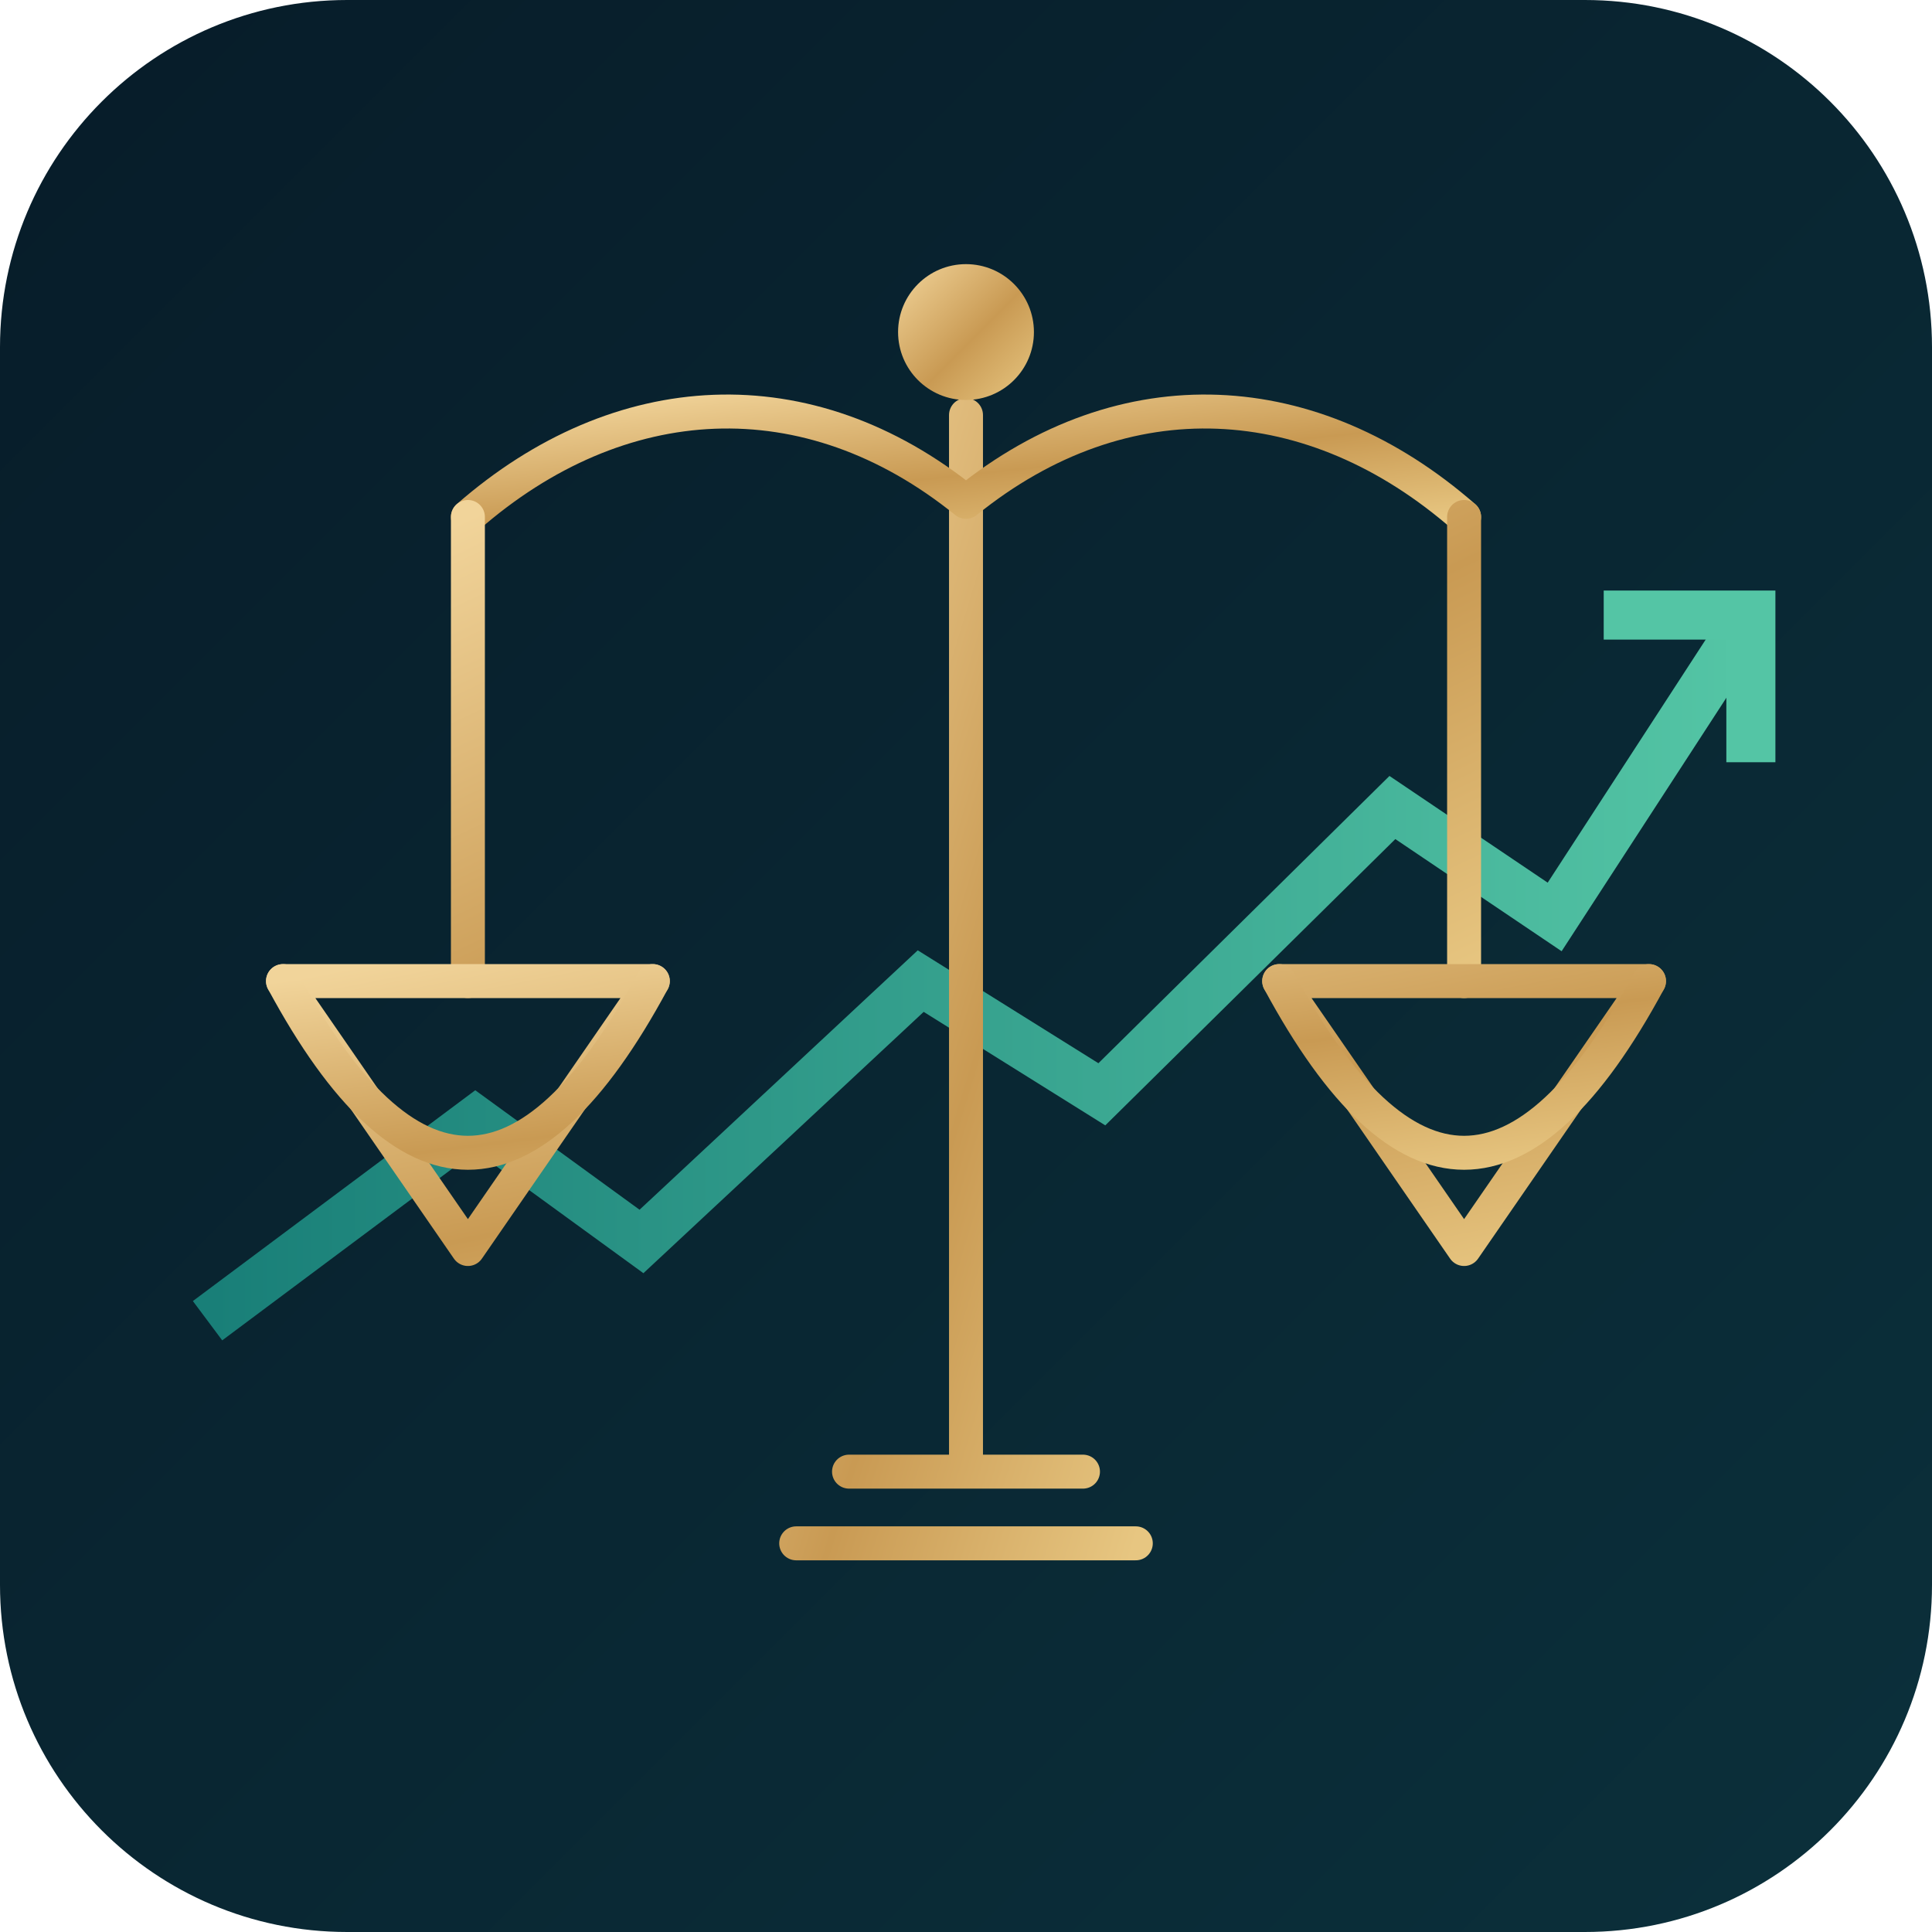
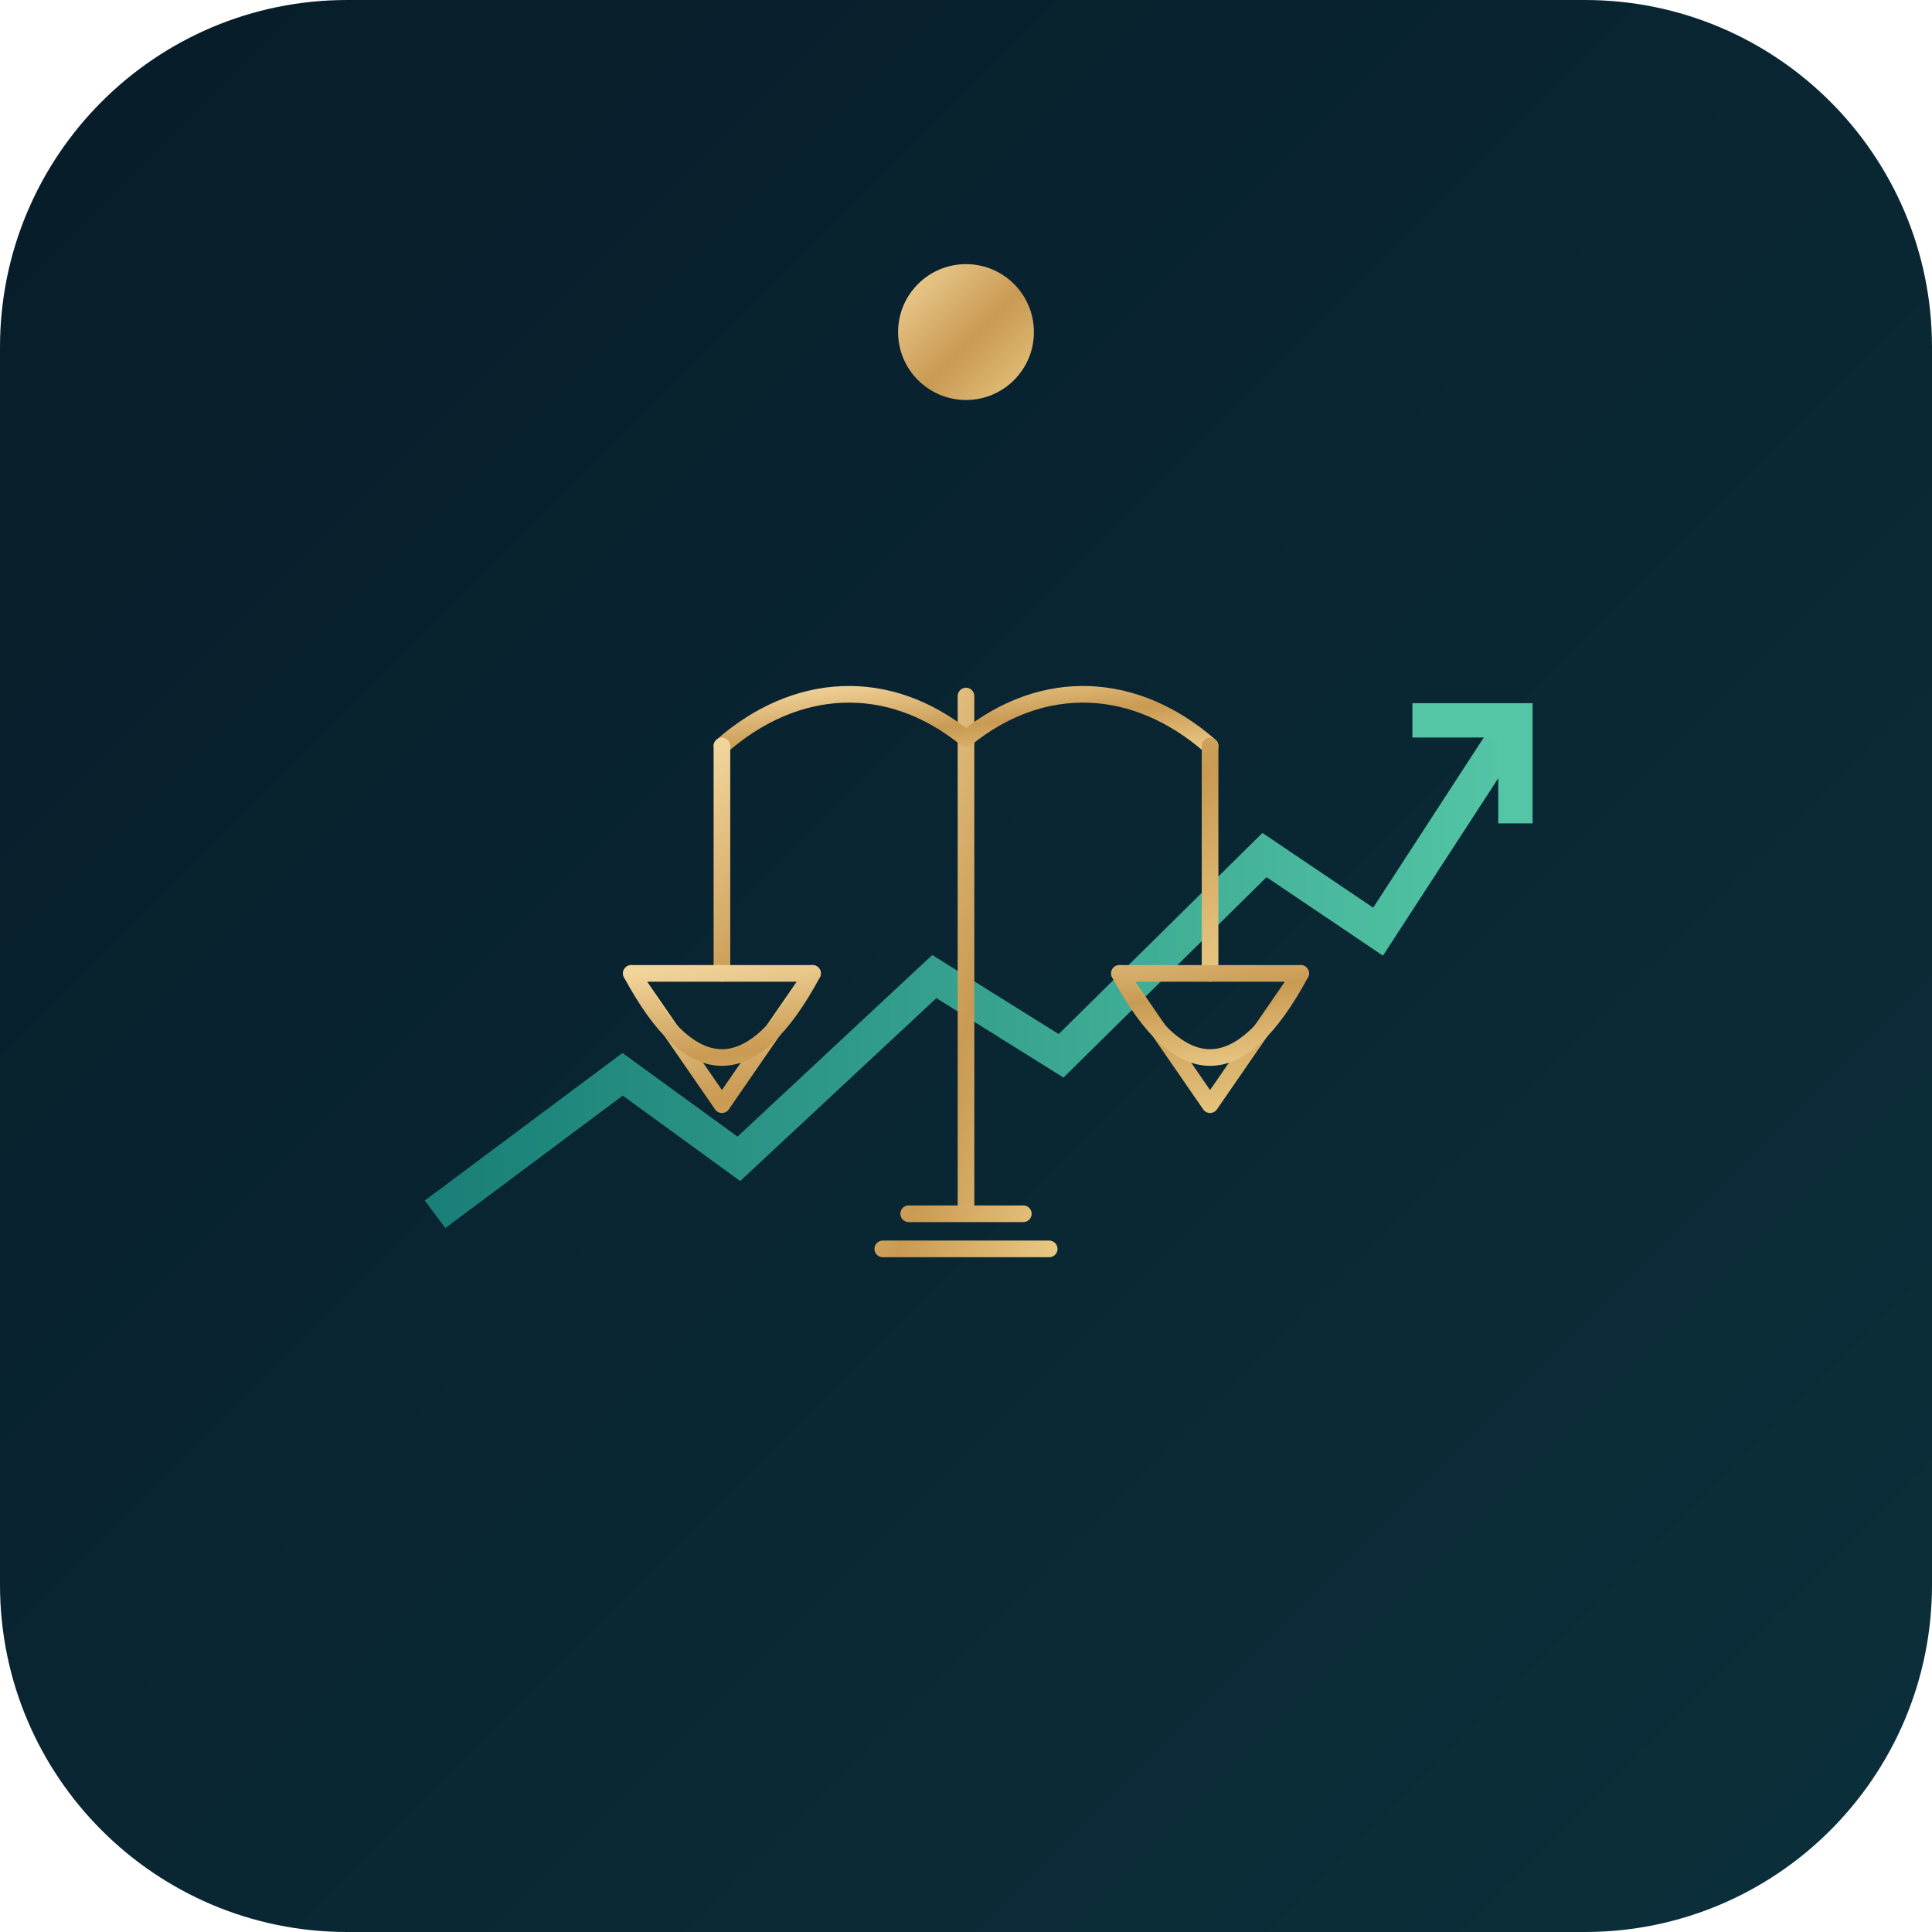
<svg xmlns="http://www.w3.org/2000/svg" viewBox="0 0 512 512">
  <defs>
    <linearGradient id="bg" x1="0" y1="0" x2="1" y2="1">
      <stop stop-color="#071c29" />
      <stop offset="1" stop-color="#0b303b" />
    </linearGradient>
    <linearGradient id="gold" x1="0" y1="0" x2="1" y2="1">
      <stop stop-color="#f1d49a" />
      <stop offset=".55" stop-color="#c99a53" />
      <stop offset="1" stop-color="#e7c681" />
    </linearGradient>
    <linearGradient id="teal" x1="0" y1="0" x2="1" y2="0">
      <stop stop-color="#197f78" />
      <stop offset="1" stop-color="#54c5a5" />
    </linearGradient>
  </defs>
  <rect width="512" height="512" rx="92" fill="url(#bg)" />
-   <path d="M55 350 L126 297 L170 329 L244 260 L292 290 L369 214 L412 243 L464 163" fill="none" stroke="url(#teal)" stroke-width="13" stroke-linejoin="miter" />
-   <path d="M425 163 H464 V202" fill="none" stroke="#54c5a5" stroke-width="13" />
-   <g fill="none" stroke="url(#gold)" stroke-width="9" stroke-linecap="round" stroke-linejoin="round">
-     <path d="M256 110 V390 M225 390 H287 M211 409 H301" />
-     <path d="M256 133 C214 99 164 102 124 137 M256 133 C298 99 348 102 388 137" />
-     <path d="M124 137 V260 M388 137 V260" />
-     <path d="M124 260 H75 L124 331 L173 260 Z M388 260 H339 L388 331 L437 260 Z" />
-     <path d="M75 260 Q124 351 173 260 M339 260 Q388 351 437 260" />
+   <g transform="translate(76.8 76.8) scale(.7)">
+     <path d="M55 350 L126 297 L170 329 L244 260 L292 290 L369 214 L412 243 L464 163" fill="none" stroke="url(#teal)" stroke-width="13" stroke-linejoin="miter" />
+     <path d="M425 163 H464 V202" fill="none" stroke="#54c5a5" stroke-width="13" />
+     <g transform="translate(76.8 76.8) scale(.7)" fill="none" stroke="url(#gold)" stroke-width="9" stroke-linecap="round" stroke-linejoin="round">
+       <path d="M256 110 V390 M225 390 H287 M211 409 H301" />
+       <path d="M256 133 C214 99 164 102 124 137 M256 133 C298 99 348 102 388 137" />
+       <path d="M124 137 V260 M388 137 V260" />
+       <path d="M124 260 H75 L124 331 L173 260 Z M388 260 H339 L388 331 L437 260 Z" />
+       <path d="M75 260 Q124 351 173 260 M339 260 Q388 351 437 260" />
+     </g>
  </g>
  <circle cx="256" cy="88" r="18" fill="url(#gold)" />
  <path d="M233 111 H279" stroke="url(#gold)" stroke-width="9" stroke-linecap="round" />
</svg>
